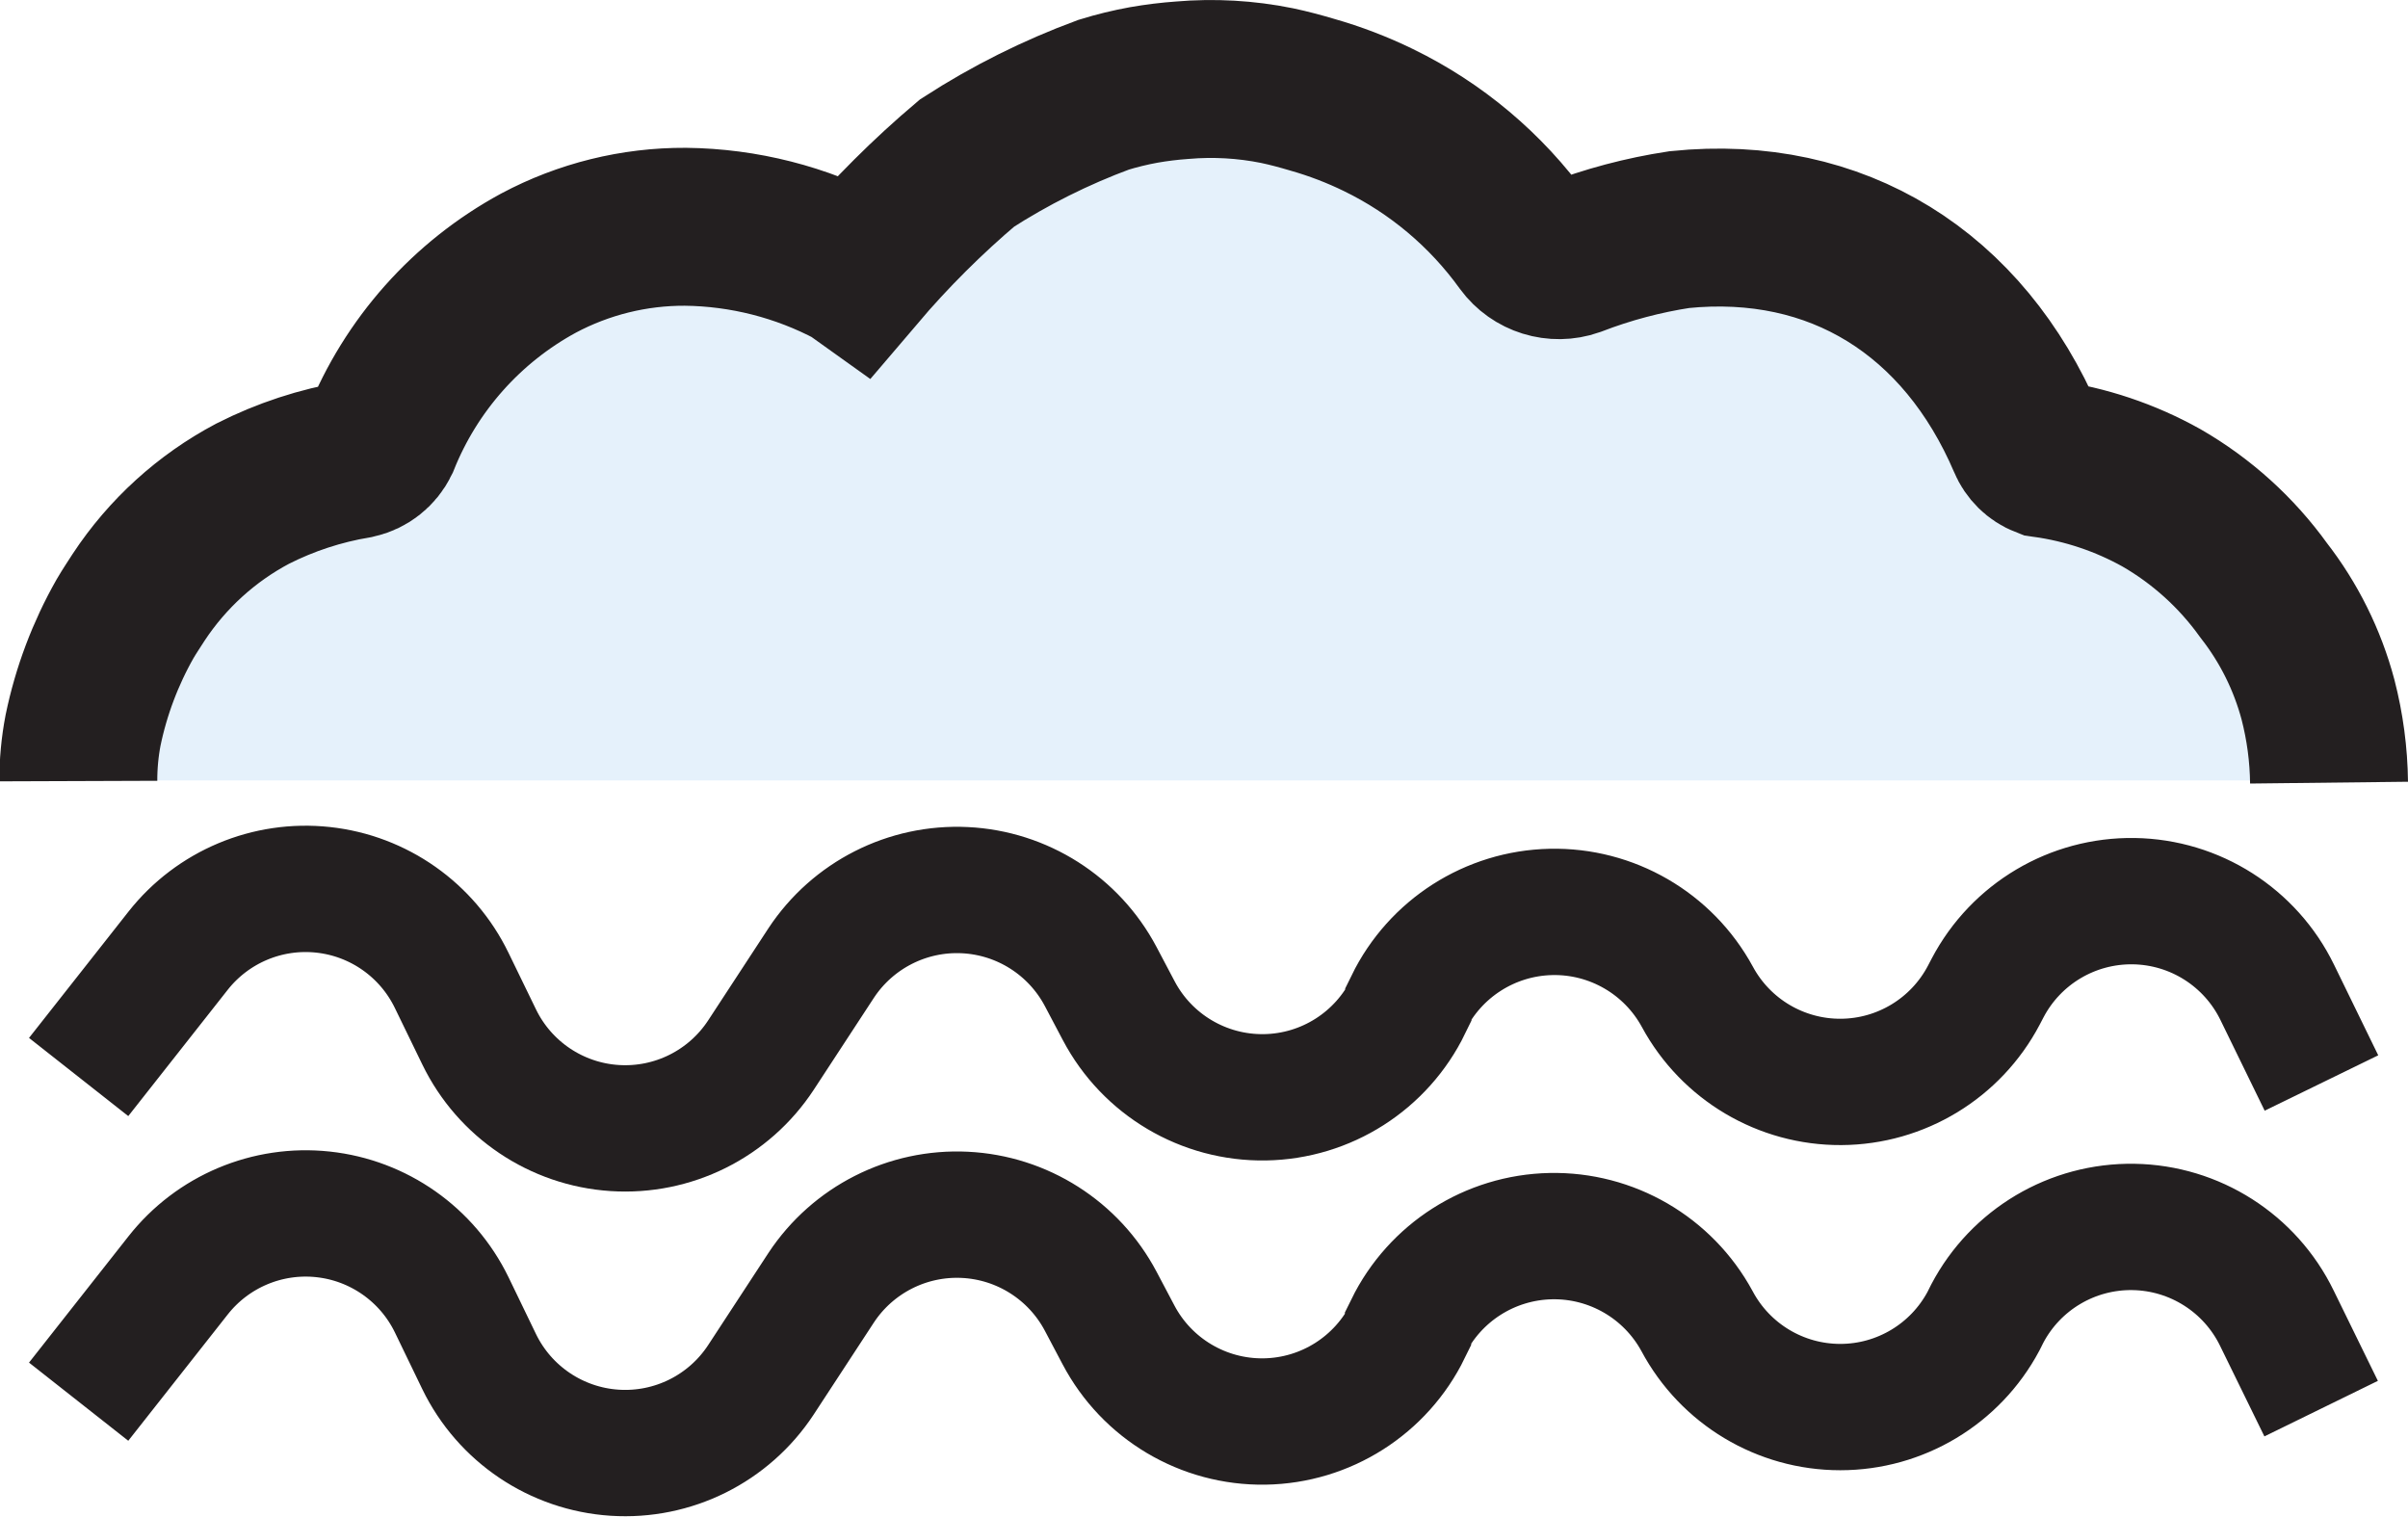
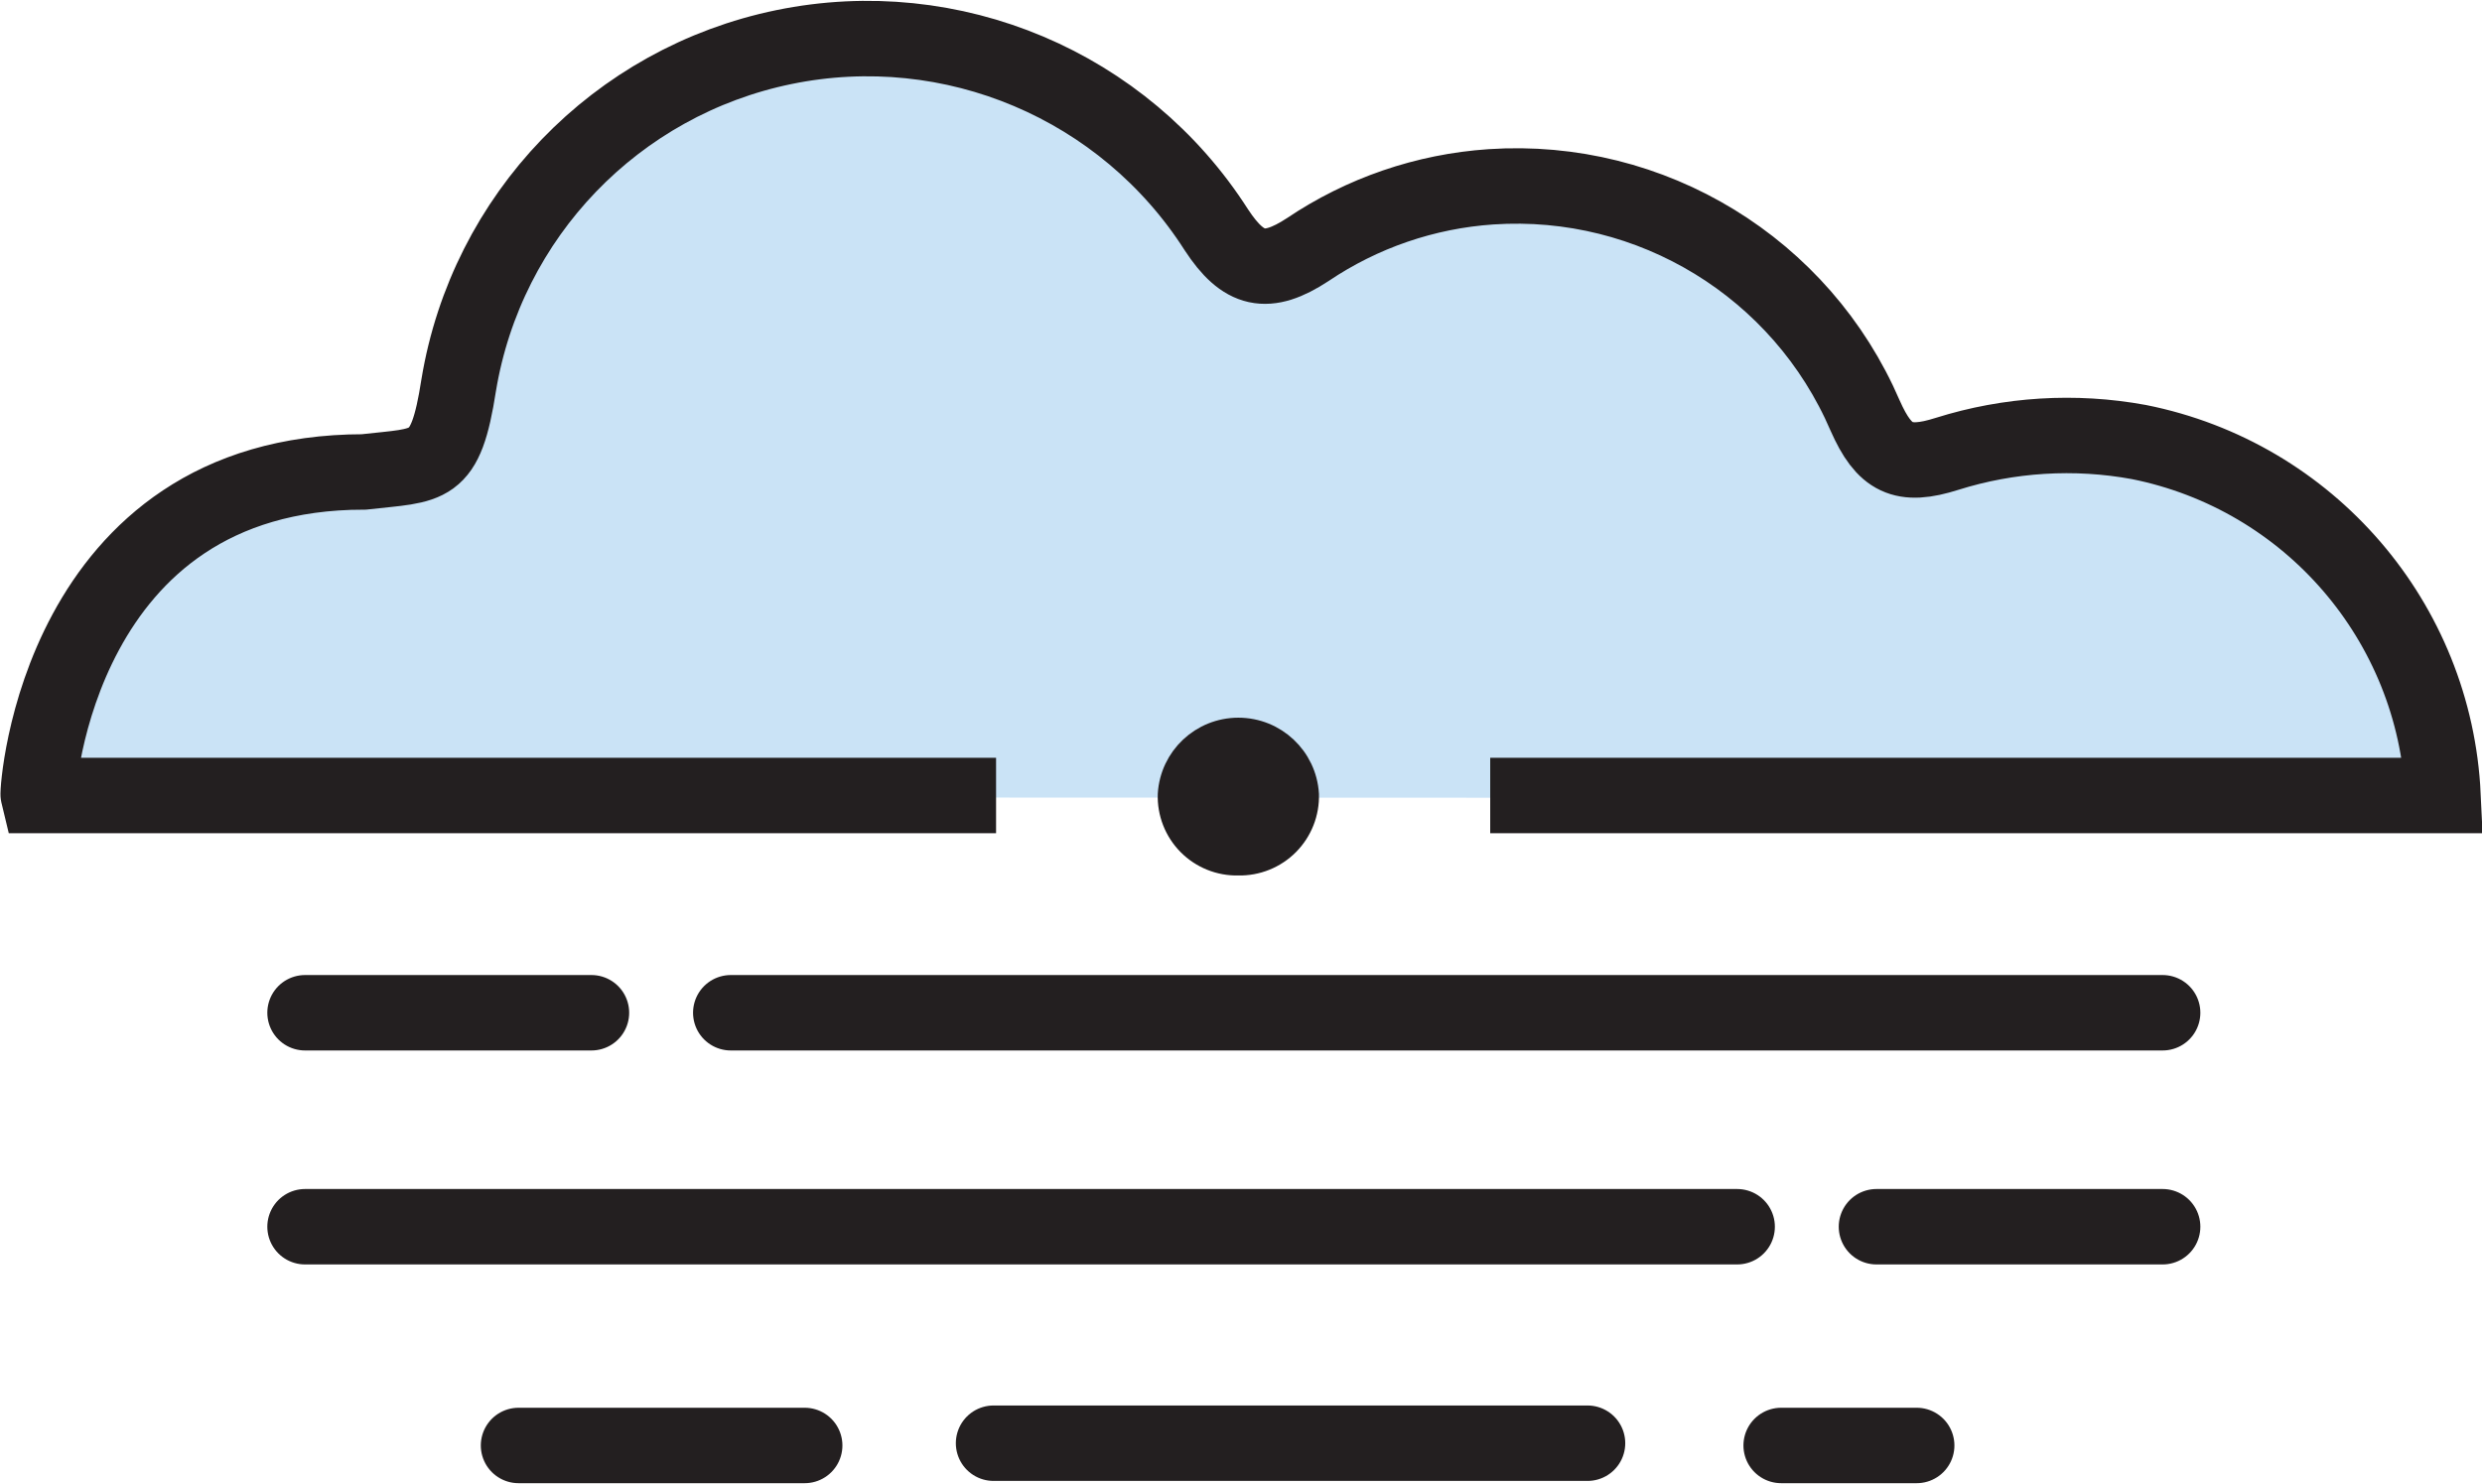
- <svg xmlns="http://www.w3.org/2000/svg" viewBox="0 0 76.24 48.01">
+ <svg xmlns="http://www.w3.org/2000/svg" viewBox="0 0 98.7 58.99">
  <defs>
-     <style>.cls-1{fill:#e5f1fb;}.cls-2,.cls-3{fill:none;stroke:#231f20;stroke-miterlimit:10;}.cls-2{stroke-width:4px;}.cls-3{stroke-width:5px;}</style>
+     <style>.cls-1{fill:#cae3f6;}.cls-2,.cls-4{fill:none;stroke-width:3px;}.cls-2,.cls-3,.cls-4{stroke:#231f20;stroke-miterlimit:10;}.cls-3{fill:#231f20;}.cls-4{stroke-linecap:round;}</style>
  </defs>
  <g id="Layer_2" data-name="Layer 2">
    <g id="Layer_1-2" data-name="Layer 1">
-       <path class="cls-1" d="M74.64,24.71a10.83,10.83,0,0,0-.34-2.85,10.18,10.18,0,0,0-2-3.82,9.64,9.64,0,0,0-2.48-2.33,10.51,10.51,0,0,0-4.25-1.58c-.21,0-.46-.33-.56-.56A10.34,10.34,0,0,0,54,6.76a17.86,17.86,0,0,0-3.65,1,1.09,1.09,0,0,1-1.21-.43,12.63,12.63,0,0,0-6.85-4.9c-.37-.11-.74-.22-1.13-.3a10.7,10.7,0,0,0-3-.19c-.45,0-.87.09-1.23.15a12,12,0,0,0-1.19.24l-.13,0A21.68,21.68,0,0,0,31.3,4.48,30.34,30.34,0,0,0,27.78,8l-.11,0a11.55,11.55,0,0,0-5.32-1.38,9.74,9.74,0,0,0-4.7,1.13,11.14,11.14,0,0,0-4.87,5.24A2.19,2.19,0,0,1,11.4,14a11.23,11.23,0,0,0-2.91,1,9.68,9.68,0,0,0-3.66,3.29c-.15.22-.3.44-.43.67A12.12,12.12,0,0,0,3,22.49a8.66,8.66,0,0,0-.14,2.22Z" />
-       <path class="cls-2" d="M2.49,34.1l3.15-4a5.14,5.14,0,0,1,8.66.94l.87,1.79a5.14,5.14,0,0,0,8.92.58L26,30.49a5.15,5.15,0,0,1,8.85.43L35.42,32a5.14,5.14,0,0,0,9.17-.15l0-.09a5.15,5.15,0,0,1,9.15-.2h0a5.14,5.14,0,0,0,9.07-.05l.12-.23a5.14,5.14,0,0,1,9.17.14l1.4,2.87" />
-       <path class="cls-2" d="M2.49,44.38l3.15-4a5.14,5.14,0,0,1,8.66.93l.87,1.8a5.14,5.14,0,0,0,8.92.58L26,40.77a5.15,5.15,0,0,1,8.85.43l.56,1.06a5.14,5.14,0,0,0,9.17-.14l0-.1a5.15,5.15,0,0,1,9.15-.19h0a5.14,5.14,0,0,0,9.07,0l.12-.24a5.14,5.14,0,0,1,9.17.15l1.4,2.86" />
-       <path class="cls-3" d="M73.74,24.78a11,11,0,0,0-.35-2.63,9.69,9.69,0,0,0-1.72-3.46,10.33,10.33,0,0,0-3.24-2.93,10.58,10.58,0,0,0-3.7-1.24,1,1,0,0,1-.56-.55c-2-4.68-6-7.21-11-6.7a16,16,0,0,0-3.35.89,1.39,1.39,0,0,1-1.58-.49A12.29,12.29,0,0,0,43.64,3.8,12.73,12.73,0,0,0,41.55,3c-.37-.11-.74-.21-1.12-.29a10.55,10.55,0,0,0-3-.17,12,12,0,0,0-1.22.15A11,11,0,0,0,34.94,3a22.08,22.08,0,0,0-4.32,2.16,30,30,0,0,0-3.48,3.47L27,8.53a11.58,11.58,0,0,0-5.3-1.35,9.79,9.79,0,0,0-4.65,1.15,11.08,11.08,0,0,0-5,5.62,1.12,1.12,0,0,1-.76.6A11.42,11.42,0,0,0,8,15.63a9.84,9.84,0,0,0-3.61,3.28c-.14.22-.29.44-.43.68a12.13,12.13,0,0,0-1.33,3.53,8.39,8.39,0,0,0-.15,1.61" />
+       <path class="cls-1" d="M67.3,31.73H97.2A15.07,15.07,0,0,0,85.1,17.67a15.67,15.67,0,0,0-7.63.47c-1.75.56-2.49.2-3.26-1.53A15.07,15.07,0,0,0,59.34,7.52,14.87,14.87,0,0,0,52,10c-1.63,1.06-2.55.86-3.63-.78a16.48,16.48,0,0,0-30.14,6.18c-.53,3.41-1.12,3.14-3.76,3.45-12.16,0-13,12.67-12.95,12.87H32.66" />
+       <path class="cls-2" d="M59.26,31.64H97.15a15.06,15.06,0,0,0-12.1-14.06,15.87,15.87,0,0,0-7.62.47c-1.76.56-2.5.2-3.26-1.52a15.1,15.1,0,0,0-14.88-9.1A14.82,14.82,0,0,0,52,9.93c-1.62,1.06-2.55.86-3.63-.79a16.47,16.47,0,0,0-30.13,6.18c-.53,3.41-1.13,3.15-3.77,3.45-12.16,0-13,12.67-12.95,12.87H39.61" />
+       <path class="cls-3" d="M49.24,34.32a2.64,2.64,0,0,1-2.7-2.73,2.71,2.71,0,0,1,5.41,0A2.65,2.65,0,0,1,49.24,34.32Z" />
+       <line class="cls-4" x1="29.06" y1="40.28" x2="86" y2="40.28" />
+       <line class="cls-4" x1="12.13" y1="40.28" x2="23.52" y2="40.28" />
+       <line class="cls-4" x1="69.08" y1="48.79" x2="12.13" y2="48.79" />
+       <line class="cls-4" x1="86" y1="48.79" x2="74.62" y2="48.79" />
+       <line class="cls-4" x1="32" y1="57.49" x2="20.62" y2="57.49" />
+       <line class="cls-4" x1="76.22" y1="57.49" x2="70.83" y2="57.49" />
+       <line class="cls-4" x1="63.13" y1="57.4" x2="39.51" y2="57.4" />
    </g>
  </g>
</svg>
